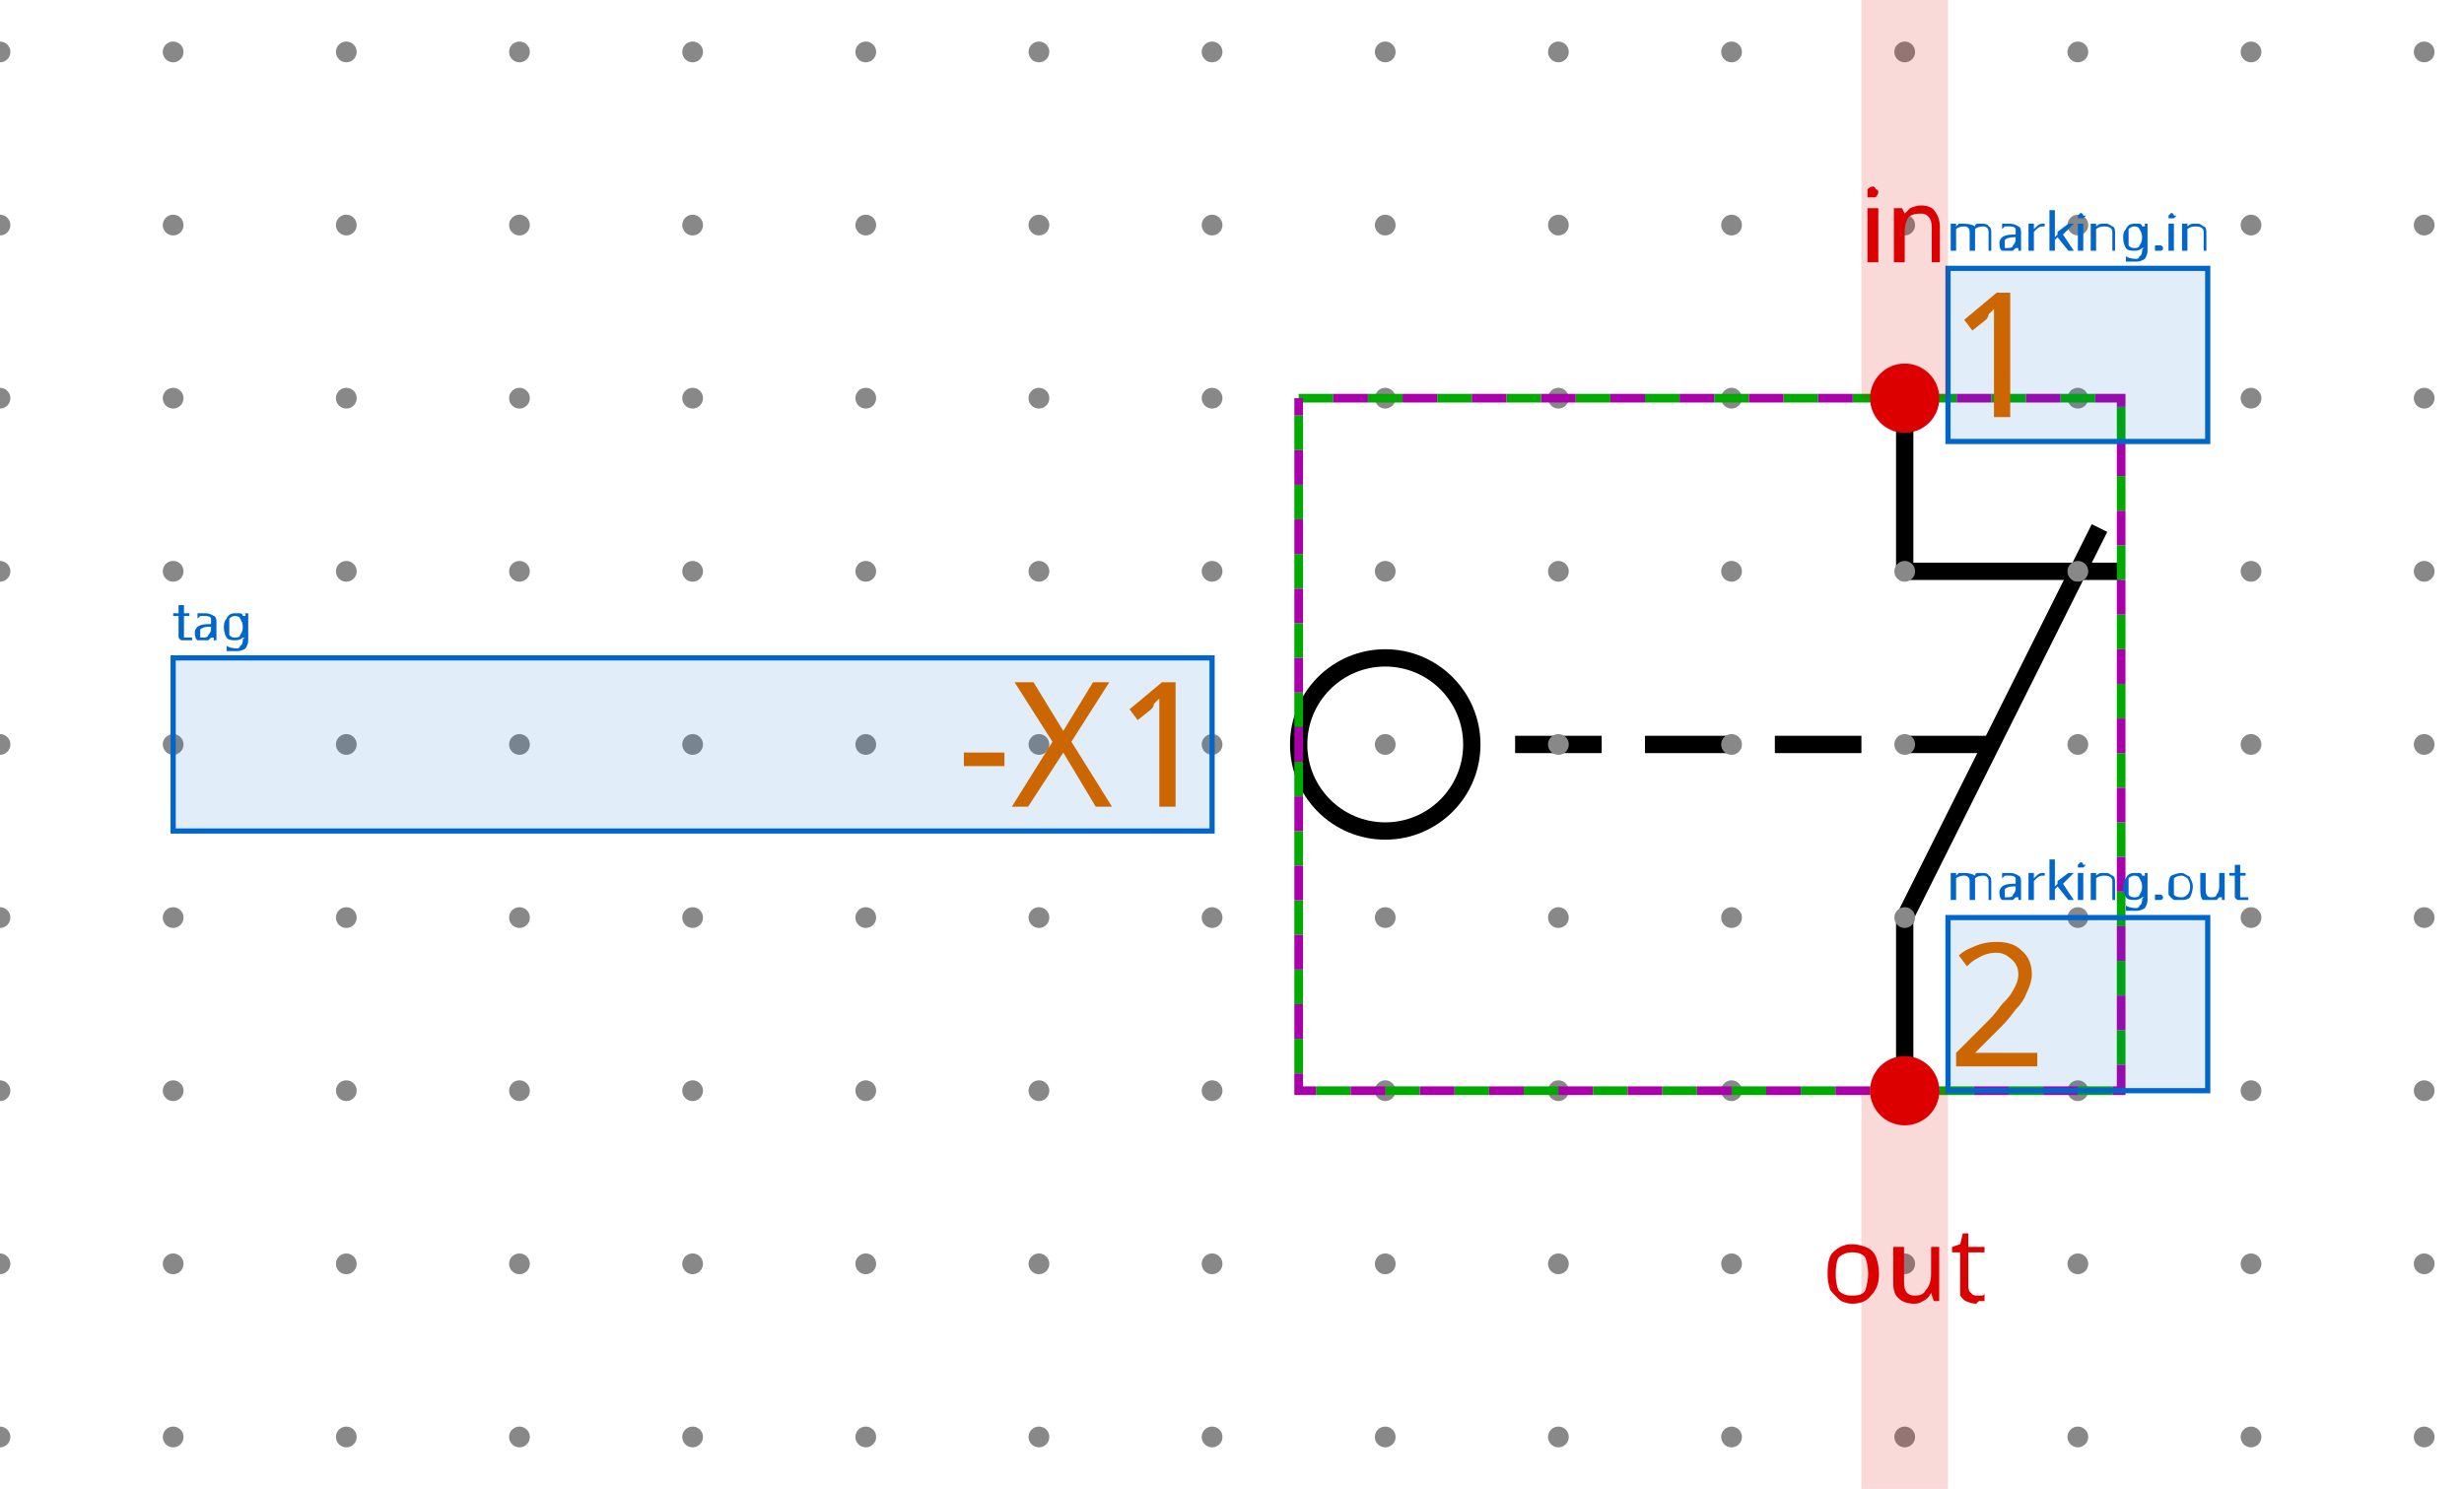
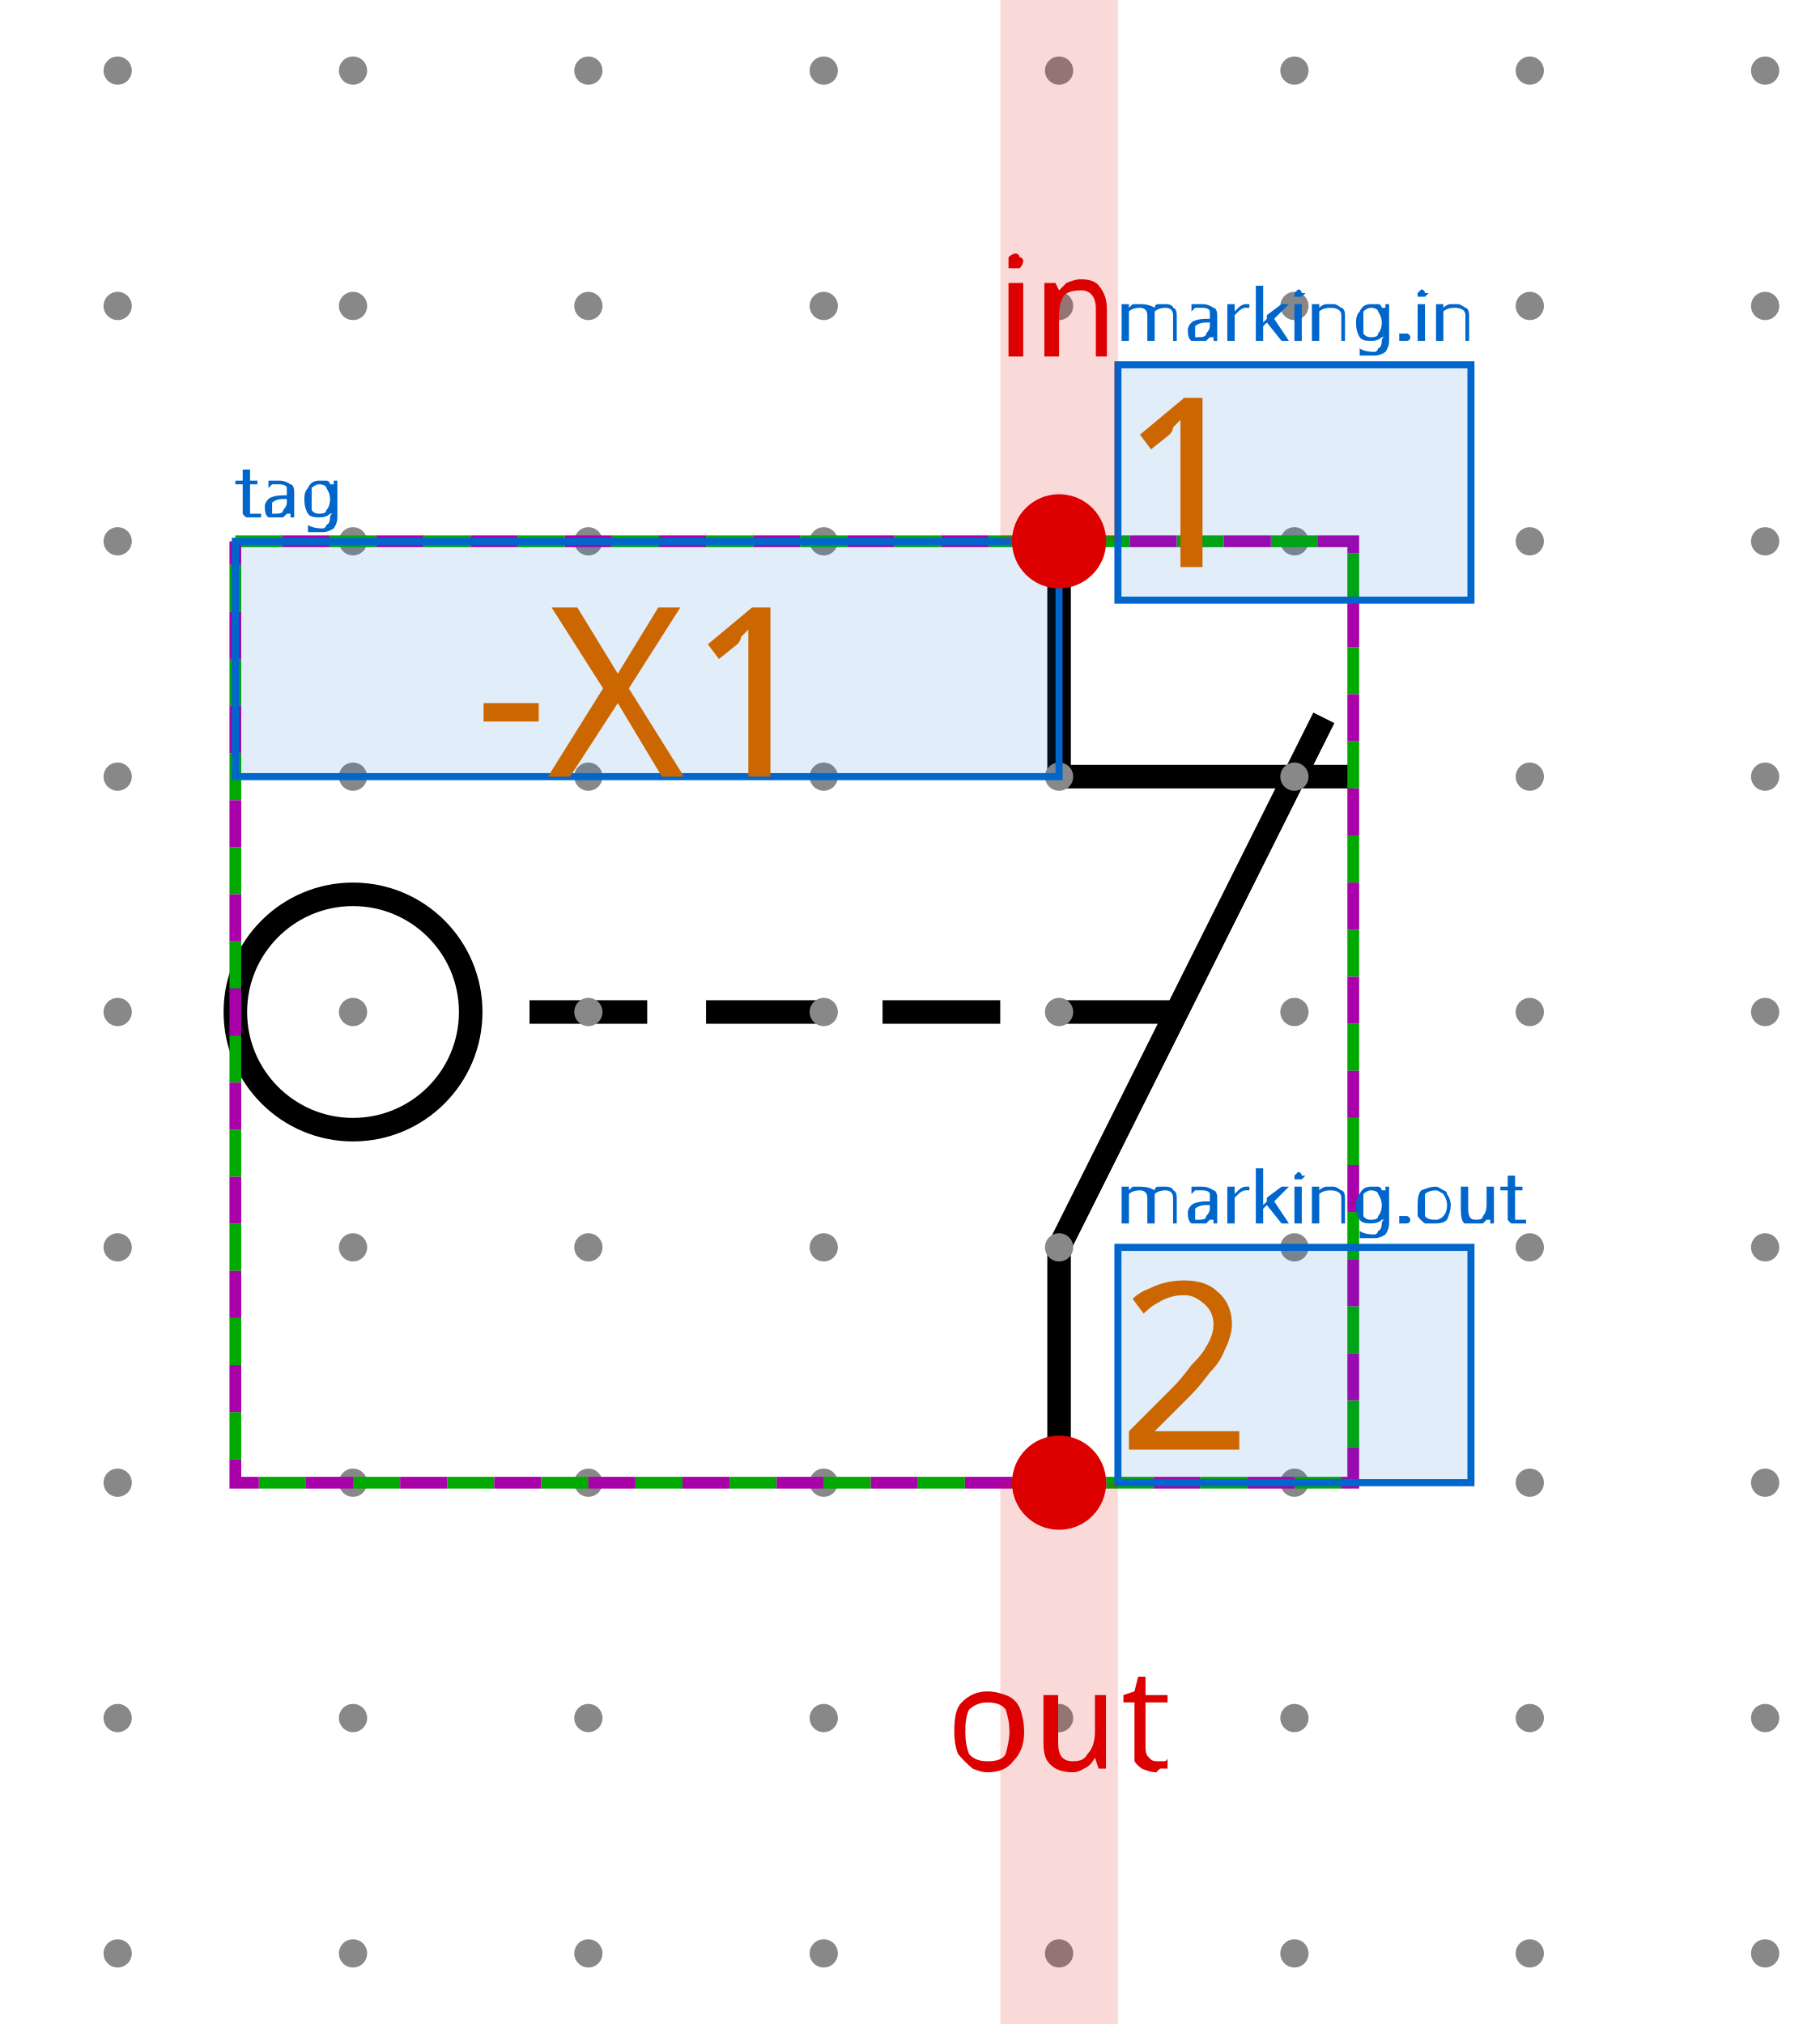
- <svg xmlns="http://www.w3.org/2000/svg" width="35.575mm" height="21.5mm" viewBox="-11 -4.3 14.23 8.6">
+ <svg xmlns="http://www.w3.org/2000/svg" width="19.325mm" height="21.5mm" viewBox="-4.5 -4.3 7.73 8.6">
  <g fill="none" stroke="#000" stroke-linecap="butt" stroke-linejoin="miter">
    <line x1="0" y1="-2" x2="0" y2="-1" stroke-width="0.1" />
    <line x1="0" y1="-1" x2="1.25" y2="-1" stroke-width="0.1" />
    <line x1="0" y1="2" x2="0" y2="1" stroke-width="0.1" />
    <line x1="0" y1="1" x2="1.125" y2="-1.25" stroke-width="0.1" />
    <circle cx="-3" cy="0" r="0.5" stroke-width="0.1" />
    <line x1="0.5" y1="0" x2="-2.5" y2="0" stroke-width="0.1" stroke-dasharray="0.5 0.25" />
  </g>
  <g class="annotation">
-     <circle class="grid" cx="-11" cy="-4" r="0.06" fill="#888" stroke="none" />
-     <circle class="grid" cx="-10" cy="-4" r="0.06" fill="#888" stroke="none" />
-     <circle class="grid" cx="-9" cy="-4" r="0.06" fill="#888" stroke="none" />
-     <circle class="grid" cx="-8" cy="-4" r="0.06" fill="#888" stroke="none" />
-     <circle class="grid" cx="-7" cy="-4" r="0.06" fill="#888" stroke="none" />
-     <circle class="grid" cx="-6" cy="-4" r="0.06" fill="#888" stroke="none" />
-     <circle class="grid" cx="-5" cy="-4" r="0.06" fill="#888" stroke="none" />
    <circle class="grid" cx="-4" cy="-4" r="0.06" fill="#888" stroke="none" />
    <circle class="grid" cx="-3" cy="-4" r="0.06" fill="#888" stroke="none" />
    <circle class="grid" cx="-2" cy="-4" r="0.06" fill="#888" stroke="none" />
    <circle class="grid" cx="-1" cy="-4" r="0.06" fill="#888" stroke="none" />
    <circle class="grid" cx="0" cy="-4" r="0.06" fill="#888" stroke="none" />
    <circle class="grid" cx="1" cy="-4" r="0.06" fill="#888" stroke="none" />
    <circle class="grid" cx="2" cy="-4" r="0.06" fill="#888" stroke="none" />
    <circle class="grid" cx="3" cy="-4" r="0.06" fill="#888" stroke="none" />
-     <circle class="grid" cx="-11" cy="-3" r="0.06" fill="#888" stroke="none" />
-     <circle class="grid" cx="-10" cy="-3" r="0.06" fill="#888" stroke="none" />
-     <circle class="grid" cx="-9" cy="-3" r="0.06" fill="#888" stroke="none" />
-     <circle class="grid" cx="-8" cy="-3" r="0.06" fill="#888" stroke="none" />
-     <circle class="grid" cx="-7" cy="-3" r="0.06" fill="#888" stroke="none" />
-     <circle class="grid" cx="-6" cy="-3" r="0.06" fill="#888" stroke="none" />
-     <circle class="grid" cx="-5" cy="-3" r="0.06" fill="#888" stroke="none" />
    <circle class="grid" cx="-4" cy="-3" r="0.06" fill="#888" stroke="none" />
    <circle class="grid" cx="-3" cy="-3" r="0.06" fill="#888" stroke="none" />
    <circle class="grid" cx="-2" cy="-3" r="0.06" fill="#888" stroke="none" />
    <circle class="grid" cx="-1" cy="-3" r="0.06" fill="#888" stroke="none" />
    <circle class="grid" cx="0" cy="-3" r="0.06" fill="#888" stroke="none" />
    <circle class="grid" cx="1" cy="-3" r="0.06" fill="#888" stroke="none" />
    <circle class="grid" cx="2" cy="-3" r="0.06" fill="#888" stroke="none" />
    <circle class="grid" cx="3" cy="-3" r="0.06" fill="#888" stroke="none" />
-     <circle class="grid" cx="-11" cy="-2" r="0.06" fill="#888" stroke="none" />
-     <circle class="grid" cx="-10" cy="-2" r="0.06" fill="#888" stroke="none" />
-     <circle class="grid" cx="-9" cy="-2" r="0.06" fill="#888" stroke="none" />
-     <circle class="grid" cx="-8" cy="-2" r="0.06" fill="#888" stroke="none" />
-     <circle class="grid" cx="-7" cy="-2" r="0.06" fill="#888" stroke="none" />
-     <circle class="grid" cx="-6" cy="-2" r="0.06" fill="#888" stroke="none" />
-     <circle class="grid" cx="-5" cy="-2" r="0.06" fill="#888" stroke="none" />
    <circle class="grid" cx="-4" cy="-2" r="0.06" fill="#888" stroke="none" />
    <circle class="grid" cx="-3" cy="-2" r="0.06" fill="#888" stroke="none" />
    <circle class="grid" cx="-2" cy="-2" r="0.06" fill="#888" stroke="none" />
    <circle class="grid" cx="-1" cy="-2" r="0.06" fill="#888" stroke="none" />
    <circle class="grid" cx="0" cy="-2" r="0.06" fill="#888" stroke="none" />
    <circle class="grid" cx="1" cy="-2" r="0.06" fill="#888" stroke="none" />
    <circle class="grid" cx="2" cy="-2" r="0.06" fill="#888" stroke="none" />
    <circle class="grid" cx="3" cy="-2" r="0.06" fill="#888" stroke="none" />
-     <circle class="grid" cx="-11" cy="-1" r="0.06" fill="#888" stroke="none" />
-     <circle class="grid" cx="-10" cy="-1" r="0.06" fill="#888" stroke="none" />
-     <circle class="grid" cx="-9" cy="-1" r="0.06" fill="#888" stroke="none" />
-     <circle class="grid" cx="-8" cy="-1" r="0.06" fill="#888" stroke="none" />
-     <circle class="grid" cx="-7" cy="-1" r="0.06" fill="#888" stroke="none" />
-     <circle class="grid" cx="-6" cy="-1" r="0.06" fill="#888" stroke="none" />
-     <circle class="grid" cx="-5" cy="-1" r="0.06" fill="#888" stroke="none" />
    <circle class="grid" cx="-4" cy="-1" r="0.06" fill="#888" stroke="none" />
    <circle class="grid" cx="-3" cy="-1" r="0.06" fill="#888" stroke="none" />
    <circle class="grid" cx="-2" cy="-1" r="0.06" fill="#888" stroke="none" />
    <circle class="grid" cx="-1" cy="-1" r="0.06" fill="#888" stroke="none" />
    <circle class="grid" cx="0" cy="-1" r="0.06" fill="#888" stroke="none" />
    <circle class="grid" cx="1" cy="-1" r="0.06" fill="#888" stroke="none" />
    <circle class="grid" cx="2" cy="-1" r="0.06" fill="#888" stroke="none" />
    <circle class="grid" cx="3" cy="-1" r="0.06" fill="#888" stroke="none" />
-     <circle class="grid" cx="-11" cy="0" r="0.06" fill="#888" stroke="none" />
-     <circle class="grid" cx="-10" cy="0" r="0.06" fill="#888" stroke="none" />
-     <circle class="grid" cx="-9" cy="0" r="0.06" fill="#888" stroke="none" />
-     <circle class="grid" cx="-8" cy="0" r="0.06" fill="#888" stroke="none" />
-     <circle class="grid" cx="-7" cy="0" r="0.06" fill="#888" stroke="none" />
-     <circle class="grid" cx="-6" cy="0" r="0.06" fill="#888" stroke="none" />
-     <circle class="grid" cx="-5" cy="0" r="0.06" fill="#888" stroke="none" />
    <circle class="grid" cx="-4" cy="0" r="0.06" fill="#888" stroke="none" />
    <circle class="grid" cx="-3" cy="0" r="0.06" fill="#888" stroke="none" />
    <circle class="grid" cx="-2" cy="0" r="0.06" fill="#888" stroke="none" />
    <circle class="grid" cx="-1" cy="0" r="0.06" fill="#888" stroke="none" />
    <circle class="grid" cx="0" cy="0" r="0.06" fill="#888" stroke="none" />
    <circle class="grid" cx="1" cy="0" r="0.06" fill="#888" stroke="none" />
    <circle class="grid" cx="2" cy="0" r="0.06" fill="#888" stroke="none" />
    <circle class="grid" cx="3" cy="0" r="0.06" fill="#888" stroke="none" />
-     <circle class="grid" cx="-11" cy="1" r="0.06" fill="#888" stroke="none" />
-     <circle class="grid" cx="-10" cy="1" r="0.06" fill="#888" stroke="none" />
-     <circle class="grid" cx="-9" cy="1" r="0.06" fill="#888" stroke="none" />
-     <circle class="grid" cx="-8" cy="1" r="0.06" fill="#888" stroke="none" />
-     <circle class="grid" cx="-7" cy="1" r="0.06" fill="#888" stroke="none" />
-     <circle class="grid" cx="-6" cy="1" r="0.06" fill="#888" stroke="none" />
-     <circle class="grid" cx="-5" cy="1" r="0.06" fill="#888" stroke="none" />
    <circle class="grid" cx="-4" cy="1" r="0.06" fill="#888" stroke="none" />
    <circle class="grid" cx="-3" cy="1" r="0.06" fill="#888" stroke="none" />
    <circle class="grid" cx="-2" cy="1" r="0.06" fill="#888" stroke="none" />
    <circle class="grid" cx="-1" cy="1" r="0.06" fill="#888" stroke="none" />
    <circle class="grid" cx="0" cy="1" r="0.06" fill="#888" stroke="none" />
    <circle class="grid" cx="1" cy="1" r="0.06" fill="#888" stroke="none" />
    <circle class="grid" cx="2" cy="1" r="0.06" fill="#888" stroke="none" />
    <circle class="grid" cx="3" cy="1" r="0.06" fill="#888" stroke="none" />
-     <circle class="grid" cx="-11" cy="2" r="0.06" fill="#888" stroke="none" />
-     <circle class="grid" cx="-10" cy="2" r="0.06" fill="#888" stroke="none" />
-     <circle class="grid" cx="-9" cy="2" r="0.06" fill="#888" stroke="none" />
-     <circle class="grid" cx="-8" cy="2" r="0.06" fill="#888" stroke="none" />
-     <circle class="grid" cx="-7" cy="2" r="0.06" fill="#888" stroke="none" />
-     <circle class="grid" cx="-6" cy="2" r="0.06" fill="#888" stroke="none" />
-     <circle class="grid" cx="-5" cy="2" r="0.06" fill="#888" stroke="none" />
    <circle class="grid" cx="-4" cy="2" r="0.06" fill="#888" stroke="none" />
    <circle class="grid" cx="-3" cy="2" r="0.06" fill="#888" stroke="none" />
    <circle class="grid" cx="-2" cy="2" r="0.06" fill="#888" stroke="none" />
    <circle class="grid" cx="-1" cy="2" r="0.06" fill="#888" stroke="none" />
    <circle class="grid" cx="0" cy="2" r="0.06" fill="#888" stroke="none" />
    <circle class="grid" cx="1" cy="2" r="0.06" fill="#888" stroke="none" />
    <circle class="grid" cx="2" cy="2" r="0.06" fill="#888" stroke="none" />
    <circle class="grid" cx="3" cy="2" r="0.06" fill="#888" stroke="none" />
-     <circle class="grid" cx="-11" cy="3" r="0.06" fill="#888" stroke="none" />
-     <circle class="grid" cx="-10" cy="3" r="0.06" fill="#888" stroke="none" />
-     <circle class="grid" cx="-9" cy="3" r="0.06" fill="#888" stroke="none" />
-     <circle class="grid" cx="-8" cy="3" r="0.06" fill="#888" stroke="none" />
-     <circle class="grid" cx="-7" cy="3" r="0.06" fill="#888" stroke="none" />
-     <circle class="grid" cx="-6" cy="3" r="0.06" fill="#888" stroke="none" />
-     <circle class="grid" cx="-5" cy="3" r="0.06" fill="#888" stroke="none" />
    <circle class="grid" cx="-4" cy="3" r="0.06" fill="#888" stroke="none" />
    <circle class="grid" cx="-3" cy="3" r="0.06" fill="#888" stroke="none" />
    <circle class="grid" cx="-2" cy="3" r="0.06" fill="#888" stroke="none" />
    <circle class="grid" cx="-1" cy="3" r="0.06" fill="#888" stroke="none" />
    <circle class="grid" cx="0" cy="3" r="0.06" fill="#888" stroke="none" />
    <circle class="grid" cx="1" cy="3" r="0.06" fill="#888" stroke="none" />
    <circle class="grid" cx="2" cy="3" r="0.06" fill="#888" stroke="none" />
    <circle class="grid" cx="3" cy="3" r="0.06" fill="#888" stroke="none" />
-     <circle class="grid" cx="-11" cy="4" r="0.06" fill="#888" stroke="none" />
-     <circle class="grid" cx="-10" cy="4" r="0.06" fill="#888" stroke="none" />
-     <circle class="grid" cx="-9" cy="4" r="0.06" fill="#888" stroke="none" />
-     <circle class="grid" cx="-8" cy="4" r="0.06" fill="#888" stroke="none" />
-     <circle class="grid" cx="-7" cy="4" r="0.06" fill="#888" stroke="none" />
-     <circle class="grid" cx="-6" cy="4" r="0.06" fill="#888" stroke="none" />
-     <circle class="grid" cx="-5" cy="4" r="0.06" fill="#888" stroke="none" />
    <circle class="grid" cx="-4" cy="4" r="0.06" fill="#888" stroke="none" />
    <circle class="grid" cx="-3" cy="4" r="0.06" fill="#888" stroke="none" />
    <circle class="grid" cx="-2" cy="4" r="0.06" fill="#888" stroke="none" />
    <circle class="grid" cx="-1" cy="4" r="0.06" fill="#888" stroke="none" />
    <circle class="grid" cx="0" cy="4" r="0.06" fill="#888" stroke="none" />
    <circle class="grid" cx="1" cy="4" r="0.06" fill="#888" stroke="none" />
    <circle class="grid" cx="2" cy="4" r="0.06" fill="#888" stroke="none" />
    <circle class="grid" cx="3" cy="4" r="0.06" fill="#888" stroke="none" />
    <rect class="body-box" x="-3.5" y="-2" width="4.75" height="4" fill="none" stroke="#0a0" stroke-width="0.05" stroke-dasharray="0.2 0.2" />
    <rect class="keepout-box" x="-3.5" y="-2" width="4.75" height="4" fill="none" stroke="#a0a" stroke-width="0.05" stroke-dasharray="0.2 0.2" stroke-dashoffset="0.2" />
    <rect class="slot-box" x="0.25" y="-2.75" width="1.5" height="1" fill="#06c" fill-opacity="0.12" stroke="#06c" stroke-width="0.03" />
    <text class="slot-id" x="0.25" y="-2.85" font-size="0.3" text-anchor="start" fill="#06c" stroke="none" font-family="sans-serif">marking.in</text>
    <rect class="slot-box" x="0.25" y="1" width="1.5" height="1" fill="#06c" fill-opacity="0.12" stroke="#06c" stroke-width="0.03" />
    <text class="slot-id" x="0.25" y="0.9" font-size="0.3" text-anchor="start" fill="#06c" stroke="none" font-family="sans-serif">marking.out</text>
-     <rect class="slot-box" x="-10" y="-0.5" width="6" height="1" fill="#06c" fill-opacity="0.12" stroke="#06c" stroke-width="0.03" />
-     <text class="slot-id" x="-10" y="-0.6" font-size="0.3" text-anchor="start" fill="#06c" stroke="none" font-family="sans-serif">tag</text>
+     <rect class="slot-box" x="-3.5" y="-2" width="3.5" height="1" fill="#06c" fill-opacity="0.12" stroke="#06c" stroke-width="0.03" />
+     <text class="slot-id" x="-3.5" y="-2.1" font-size="0.3" text-anchor="start" fill="#06c" stroke="none" font-family="sans-serif">tag</text>
    <rect class="lane" x="-0.25" y="-4.3" width="0.5" height="2.3" fill="#d00" fill-opacity="0.15" stroke="none" />
    <rect class="lane" x="-0.25" y="2" width="0.5" height="2.3" fill="#d00" fill-opacity="0.15" stroke="none" />
    <circle class="port" cx="0" cy="-2" r="0.2" fill="#d00" stroke="none" />
    <text class="port-id" x="0" y="-2.784" font-size="0.6" text-anchor="middle" fill="#d00" stroke="none" font-family="sans-serif">in</text>
    <circle class="port" cx="0" cy="2" r="0.2" fill="#d00" stroke="none" />
    <text class="port-id" x="0" y="3.216" font-size="0.6" text-anchor="middle" fill="#d00" stroke="none" font-family="sans-serif">out</text>
  </g>
  <g class="samples">
    <text class="sample-text" x="0.25" y="-1.89" font-size="1" text-anchor="start" fill="#c60" stroke="none" font-family="sans-serif">1</text>
    <text class="sample-text" x="0.25" y="1.86" font-size="1" text-anchor="start" fill="#c60" stroke="none" font-family="sans-serif">2</text>
-     <text class="sample-text" x="-4" y="0.36" font-size="1" text-anchor="end" fill="#c60" stroke="none" font-family="sans-serif">-X1</text>
+     <text class="sample-text" x="-1.75" y="-1" font-size="1" text-anchor="middle" fill="#c60" stroke="none" font-family="sans-serif">-X1</text>
  </g>
</svg>
